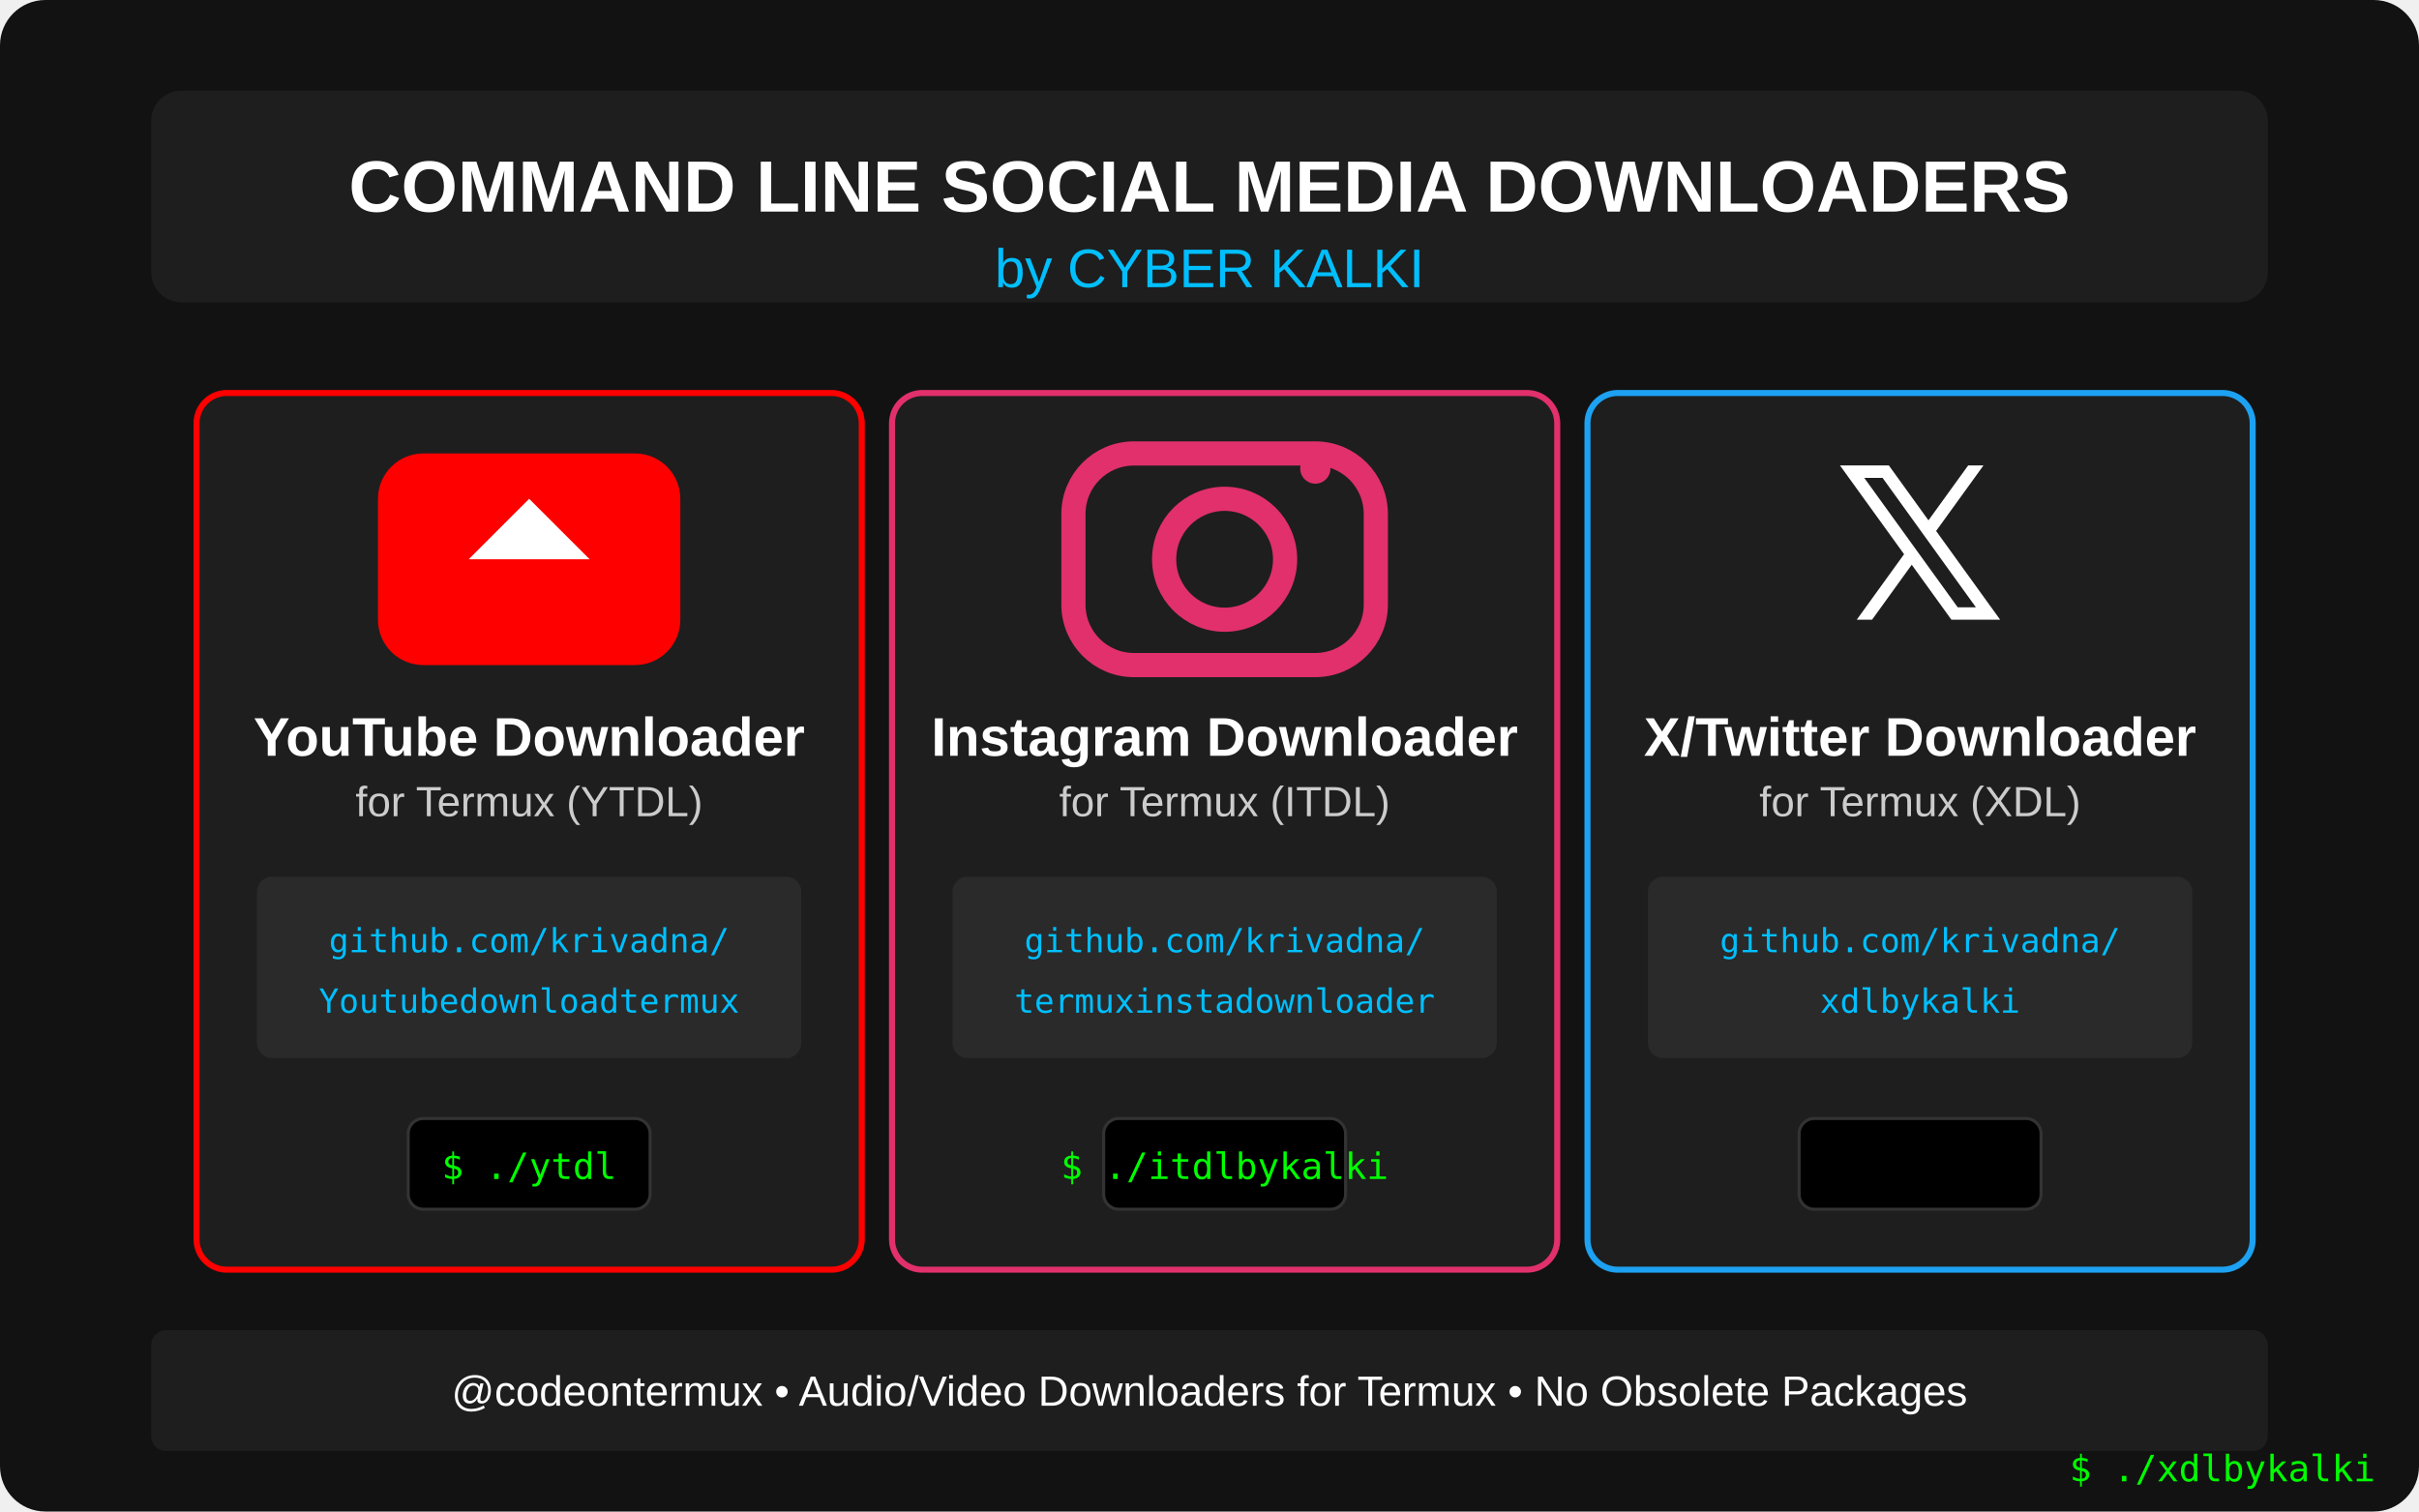
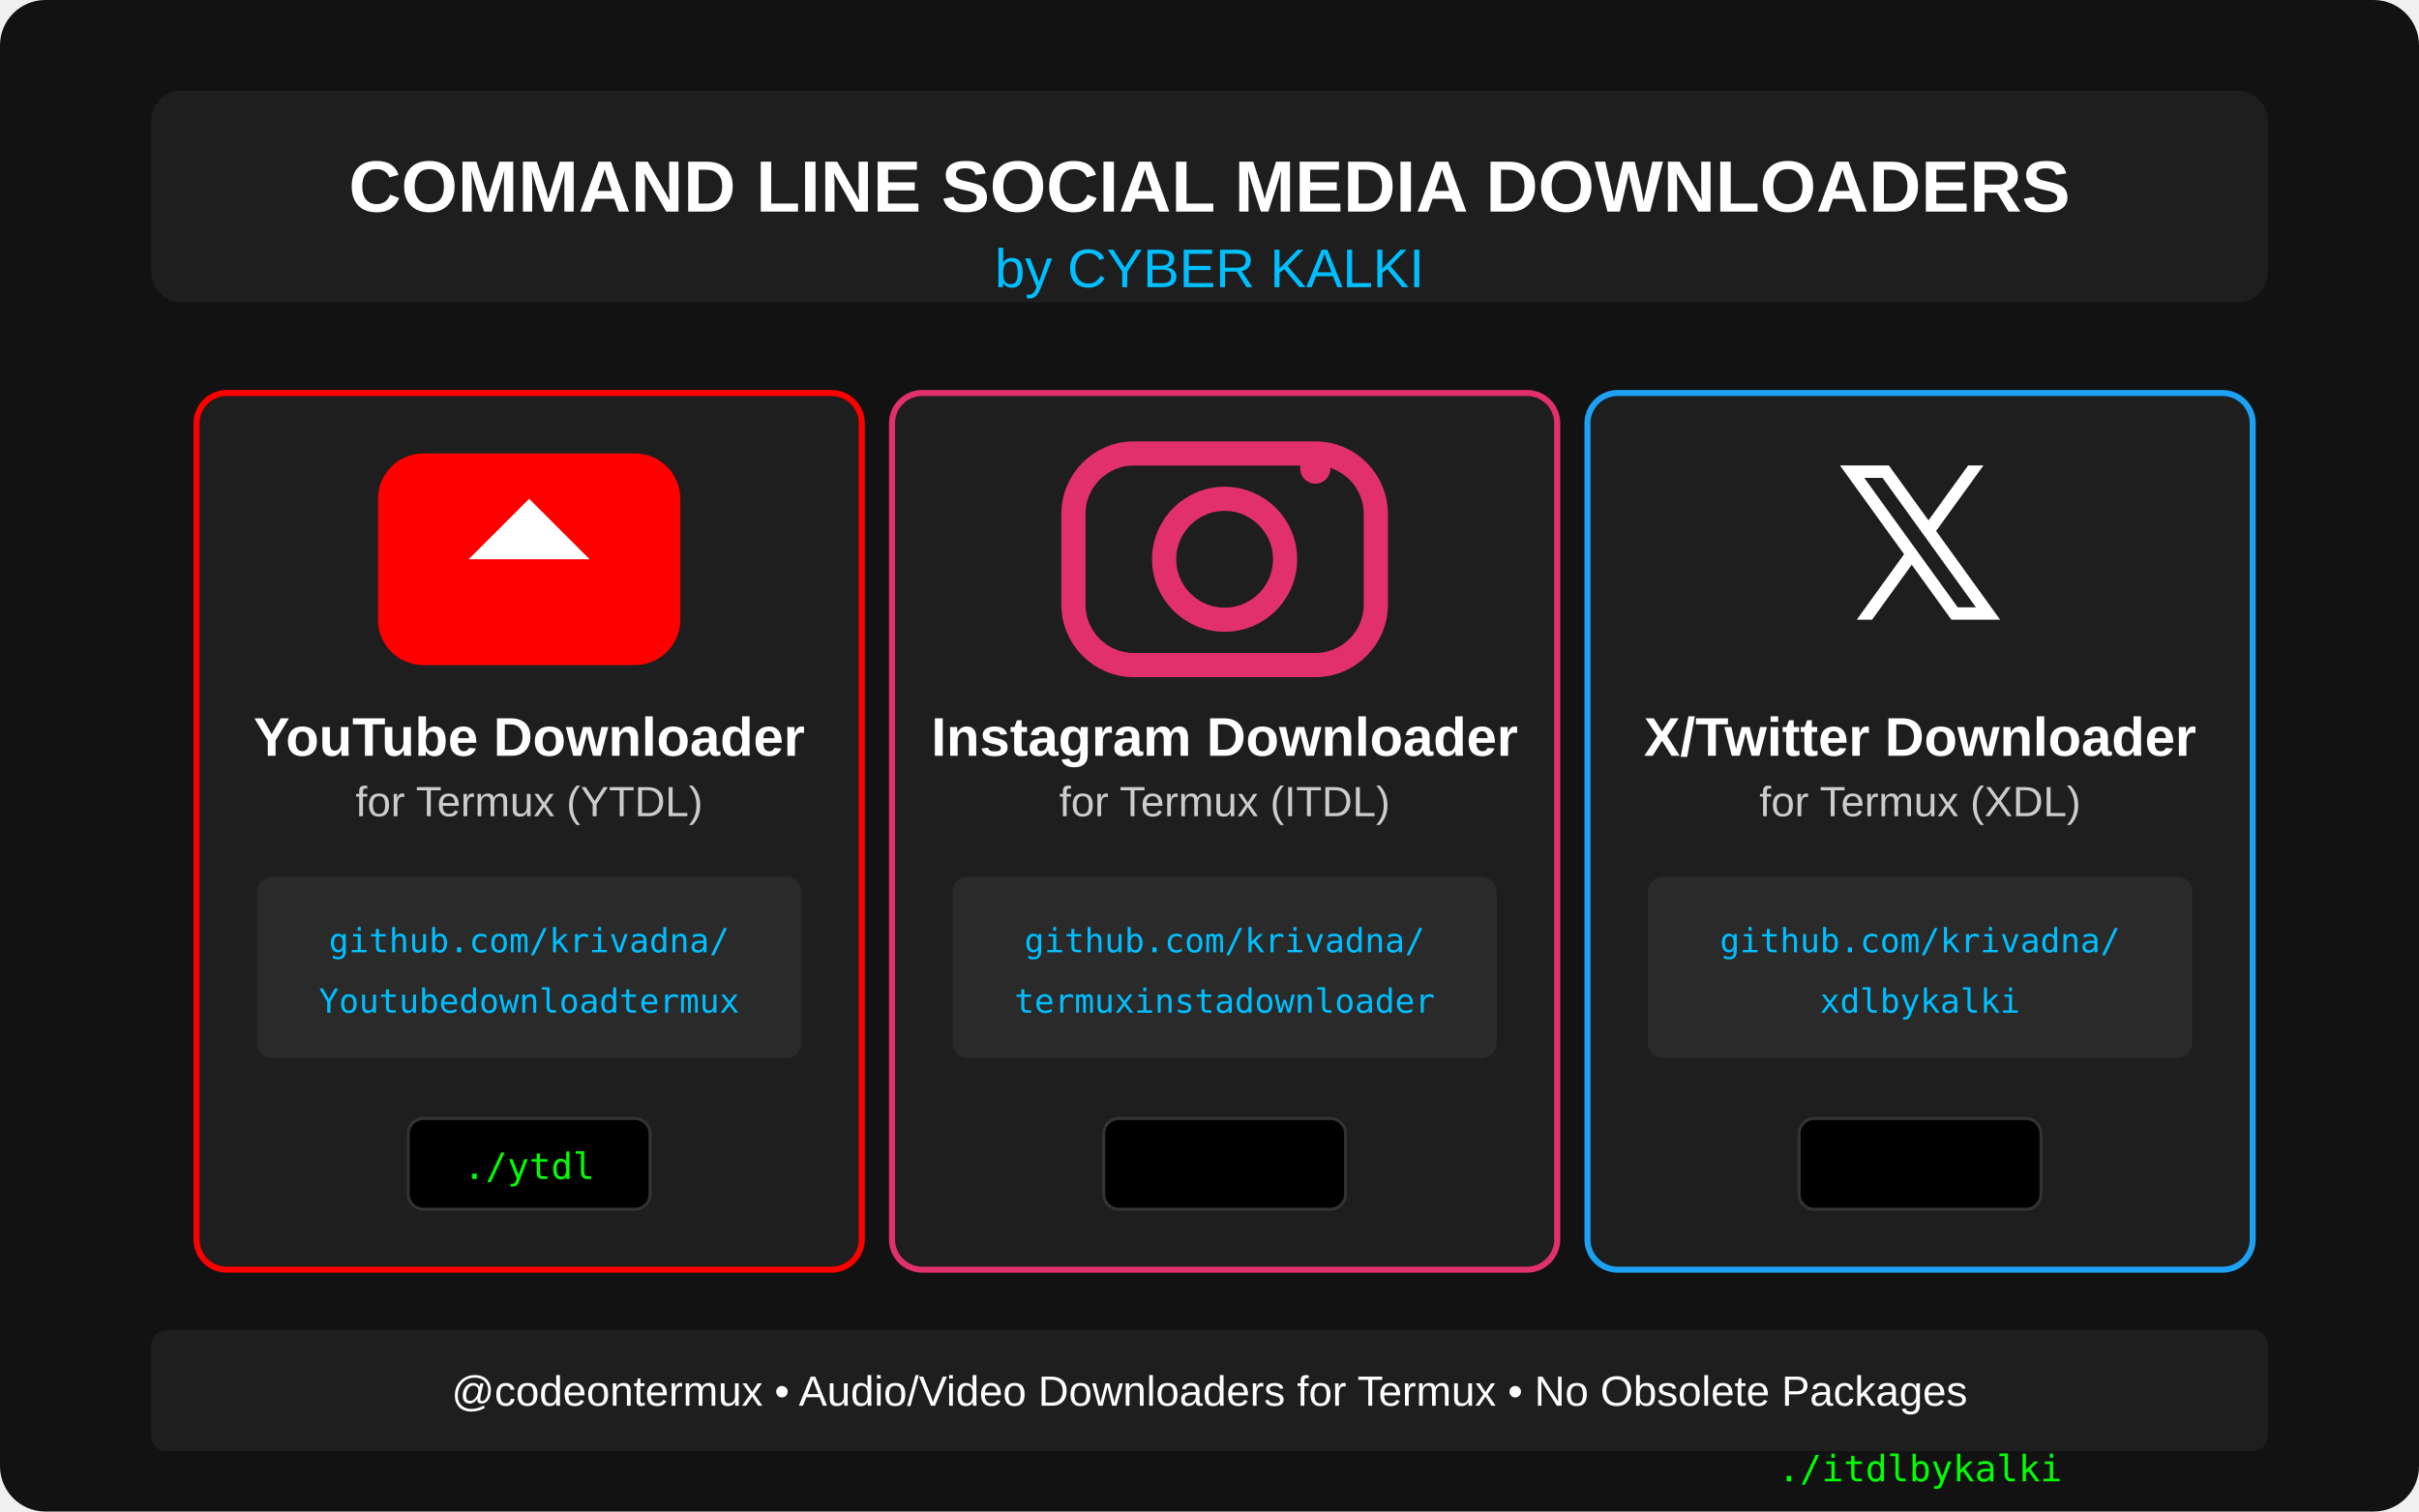
<svg xmlns="http://www.w3.org/2000/svg" viewBox="0 0 800 500">
  <rect width="800" height="500" rx="15" fill="#121212" />
  <rect x="50" y="30" width="700" height="70" rx="10" fill="#1E1E1E" />
  <text x="400" y="70" font-family="Arial" font-size="24" font-weight="bold" fill="#FFFFFF" text-anchor="middle">COMMAND LINE SOCIAL MEDIA DOWNLOADERS</text>
  <text x="400" y="95" font-family="Arial" font-size="18" fill="#00BFFF" text-anchor="middle">by CYBER KALKI</text>
  <rect x="65" y="130" width="220" height="290" rx="10" fill="#1E1E1E" stroke="#FF0000" stroke-width="2" />
  <rect x="125" y="150" width="100" height="70" rx="15" fill="#FF0000" />
  <polygon points="175,165 195,185 155,185" fill="#FFFFFF" />
  <text x="175" y="250" font-family="Arial" font-size="18" font-weight="bold" fill="#FFFFFF" text-anchor="middle">YouTube Downloader</text>
  <text x="175" y="270" font-family="Arial" font-size="14" fill="#CCCCCC" text-anchor="middle">for Termux (YTDL)</text>
  <rect x="85" y="290" width="180" height="60" rx="5" fill="#2A2A2A" />
  <text x="175" y="315" font-family="monospace" font-size="11" fill="#00BFFF" text-anchor="middle">github.com/krivadna/</text>
  <text x="175" y="335" font-family="monospace" font-size="11" fill="#00BFFF" text-anchor="middle">Youtubedownloadtermux</text>
  <rect x="295" y="130" width="220" height="290" rx="10" fill="#1E1E1E" stroke="#E1306C" stroke-width="2" />
  <rect x="355" y="150" width="100" height="70" rx="20" stroke="#E1306C" stroke-width="8" fill="none" />
  <circle cx="405" cy="185" r="20" stroke="#E1306C" stroke-width="8" fill="none" />
  <circle cx="435" cy="155" r="5" fill="#E1306C" />
  <text x="405" y="250" font-family="Arial" font-size="18" font-weight="bold" fill="#FFFFFF" text-anchor="middle">Instagram Downloader</text>
  <text x="405" y="270" font-family="Arial" font-size="14" fill="#CCCCCC" text-anchor="middle">for Termux (ITDL)</text>
  <rect x="315" y="290" width="180" height="60" rx="5" fill="#2A2A2A" />
  <text x="405" y="315" font-family="monospace" font-size="11" fill="#00BFFF" text-anchor="middle">github.com/krivadna/</text>
  <text x="405" y="335" font-family="monospace" font-size="11" fill="#00BFFF" text-anchor="middle">termuxinstadownloader</text>
  <rect x="525" y="130" width="220" height="290" rx="10" fill="#1E1E1E" stroke="#1DA1F2" stroke-width="2" />
  <text x="635" y="205" font-family="Arial" font-size="70" font-weight="bold" fill="#FFFFFF" text-anchor="middle">𝕏</text>
  <text x="635" y="250" font-family="Arial" font-size="18" font-weight="bold" fill="#FFFFFF" text-anchor="middle">X/Twitter Downloader</text>
  <text x="635" y="270" font-family="Arial" font-size="14" fill="#CCCCCC" text-anchor="middle">for Termux (XDL)</text>
  <rect x="545" y="290" width="180" height="60" rx="5" fill="#2A2A2A" />
  <text x="635" y="315" font-family="monospace" font-size="11" fill="#00BFFF" text-anchor="middle">github.com/krivadna/</text>
  <text x="635" y="335" font-family="monospace" font-size="11" fill="#00BFFF" text-anchor="middle">xdlbykalki</text>
  <rect x="135" y="370" width="80" height="30" rx="5" fill="#000000" stroke="#333333" />
-   <text x="175" y="390" font-family="monospace" font-size="12" fill="#00FF00" text-anchor="middle">$ ./ytdl</text>
+   <text x="175" y="390" font-family="monospace" font-size="12" fill="#00FF00" text-anchor="middle">./ytdl</text>
  <rect x="365" y="370" width="80" height="30" rx="5" fill="#000000" stroke="#333333" />
-   <text x="405" y="390" font-family="monospace" font-size="12" fill="#00FF00" text-anchor="middle">$ ./itdlbykalki</text>
+   <text x="635" y="490" font-family="monospace" font-size="12" fill="#00FF00" text-anchor="middle">./itdlbykalki</text>
  <rect x="595" y="370" width="80" height="30" rx="5" fill="#000000" stroke="#333333" />
-   <text x="735" y="490" font-family="monospace" font-size="12" fill="#00FF00" text-anchor="middle">$ ./xdlbykalki</text>
+   <text x="635" y="450" font-family="monospace" font-size="12" fill="#00FF00" text-anchor="middle">./xdlbykalki</text>
  <rect x="50" y="440" width="700" height="40" rx="5" fill="#1E1E1E" />
  <text x="400" y="465" font-family="Arial" font-size="14" fill="#FFFFFF" text-anchor="middle">@codeontermux • Audio/Video Downloaders for Termux • No Obsolete Packages</text>
</svg>
